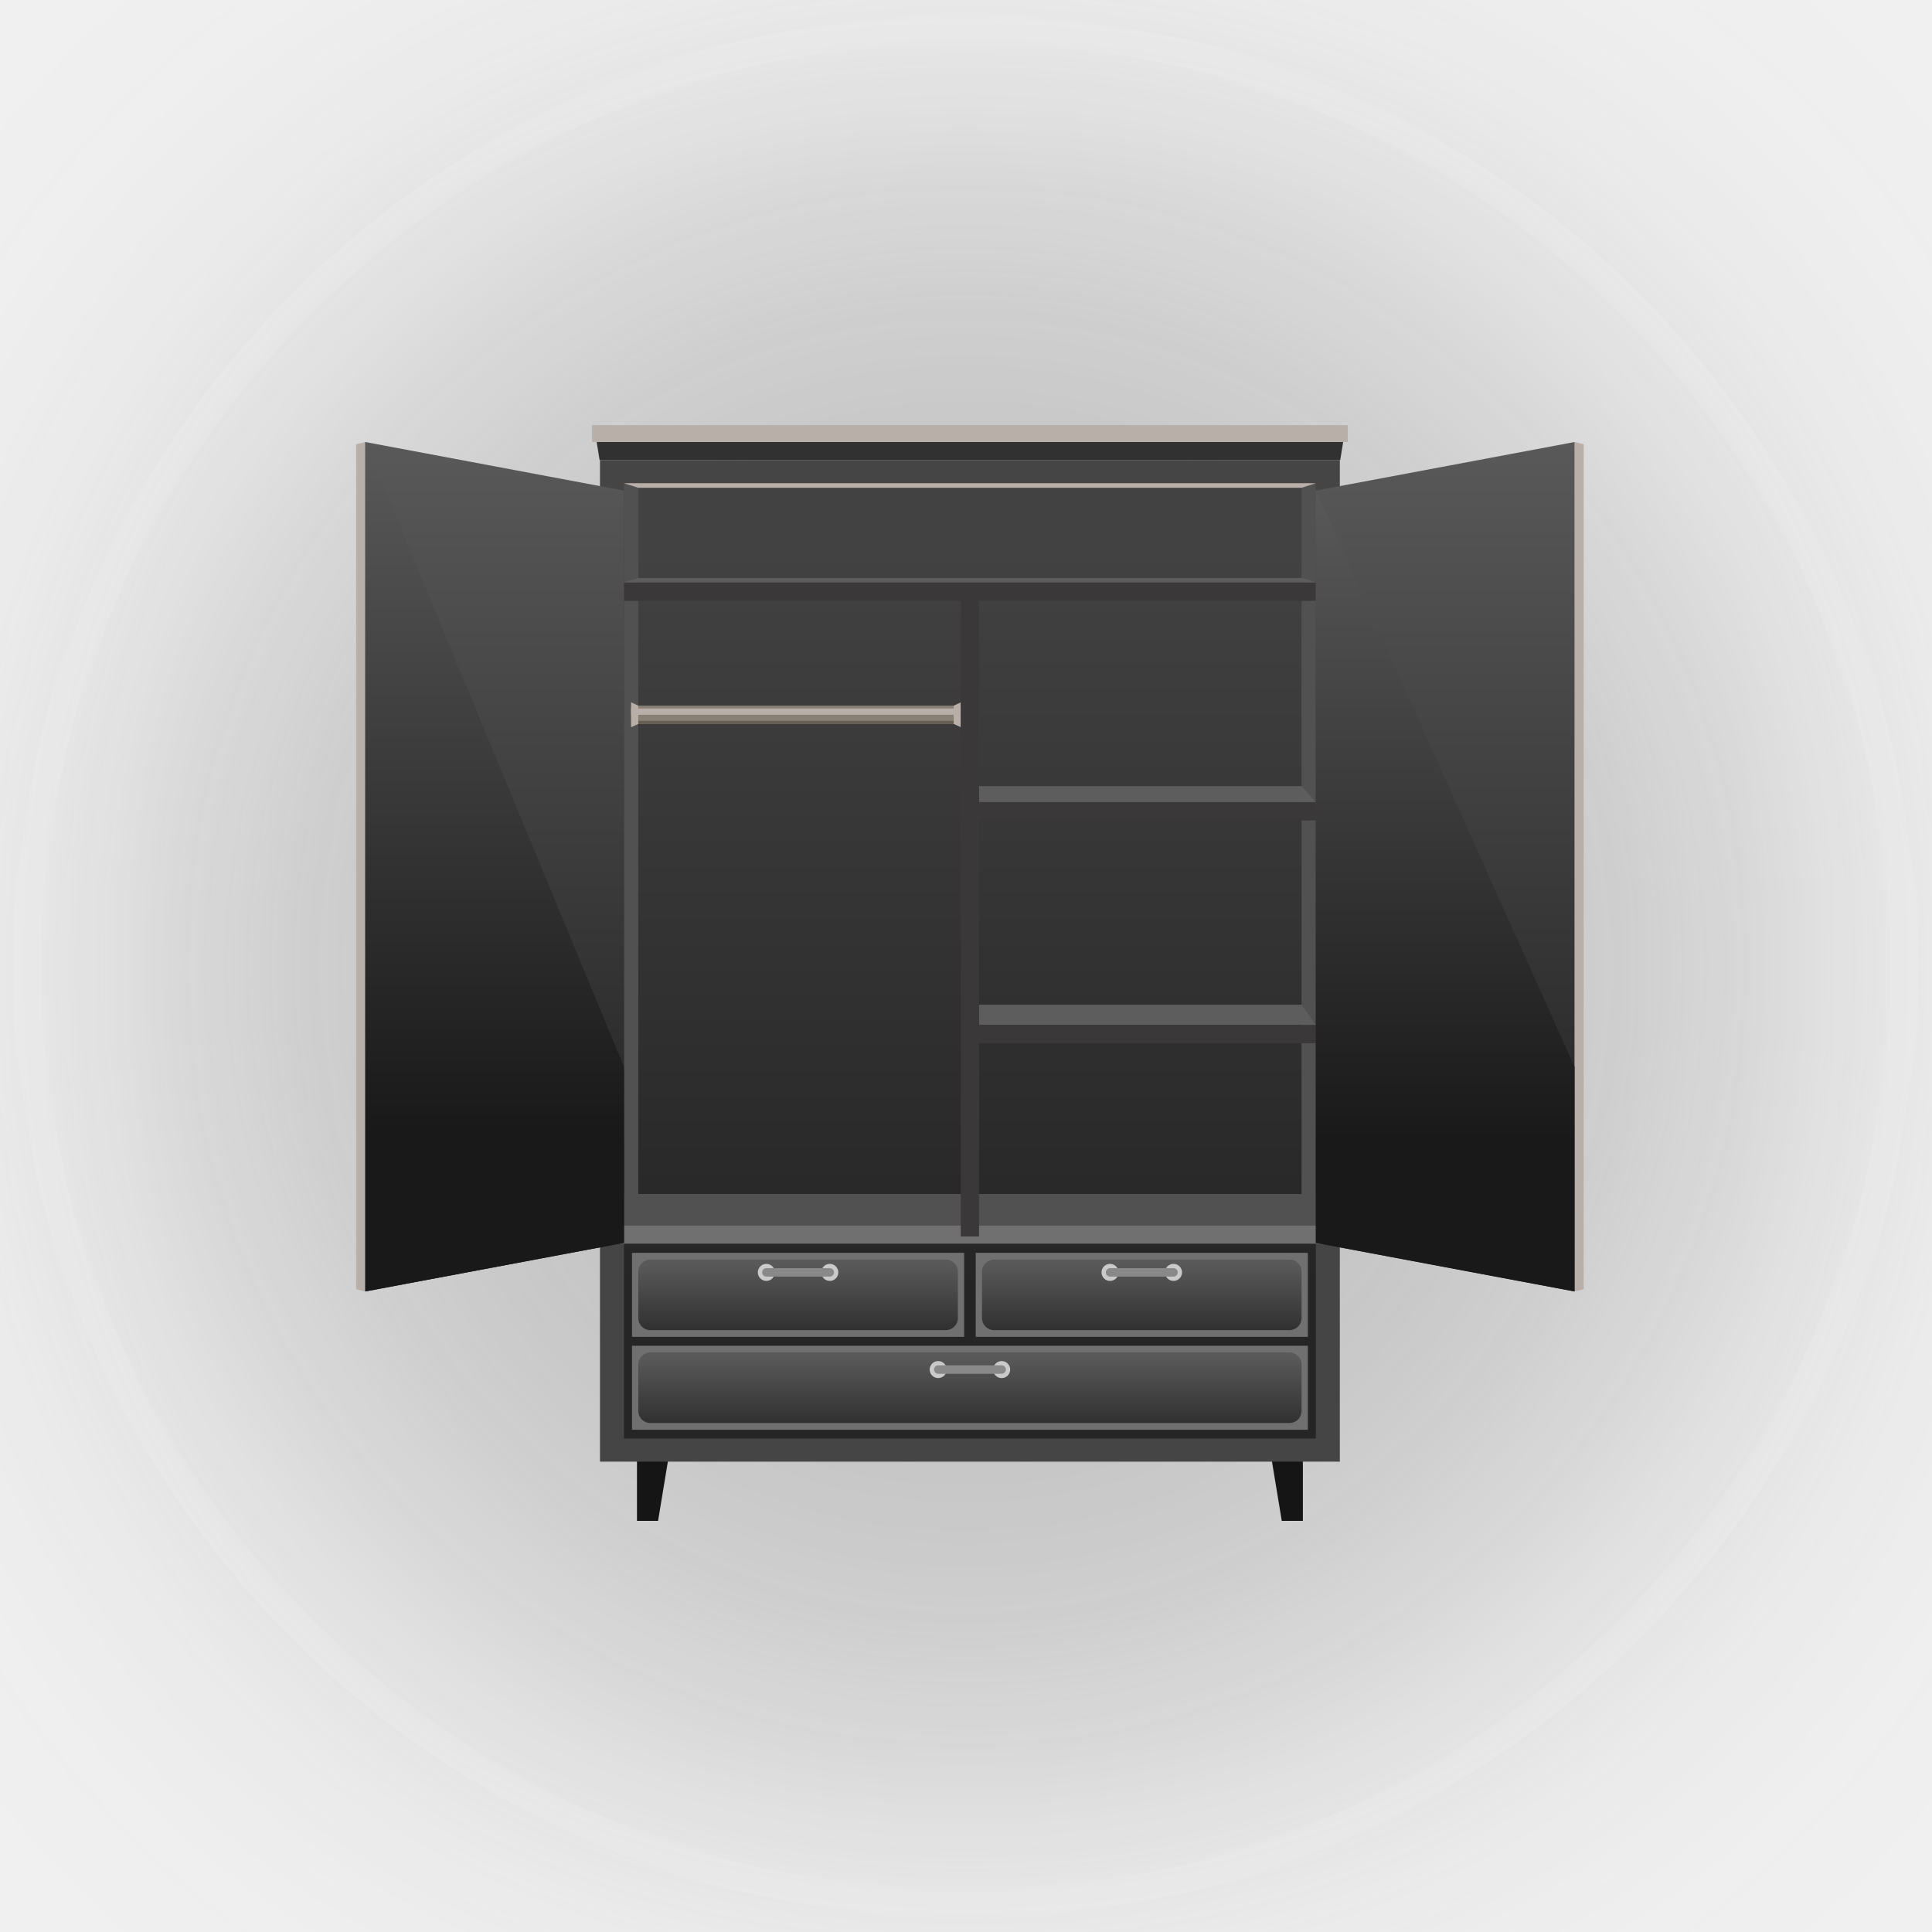
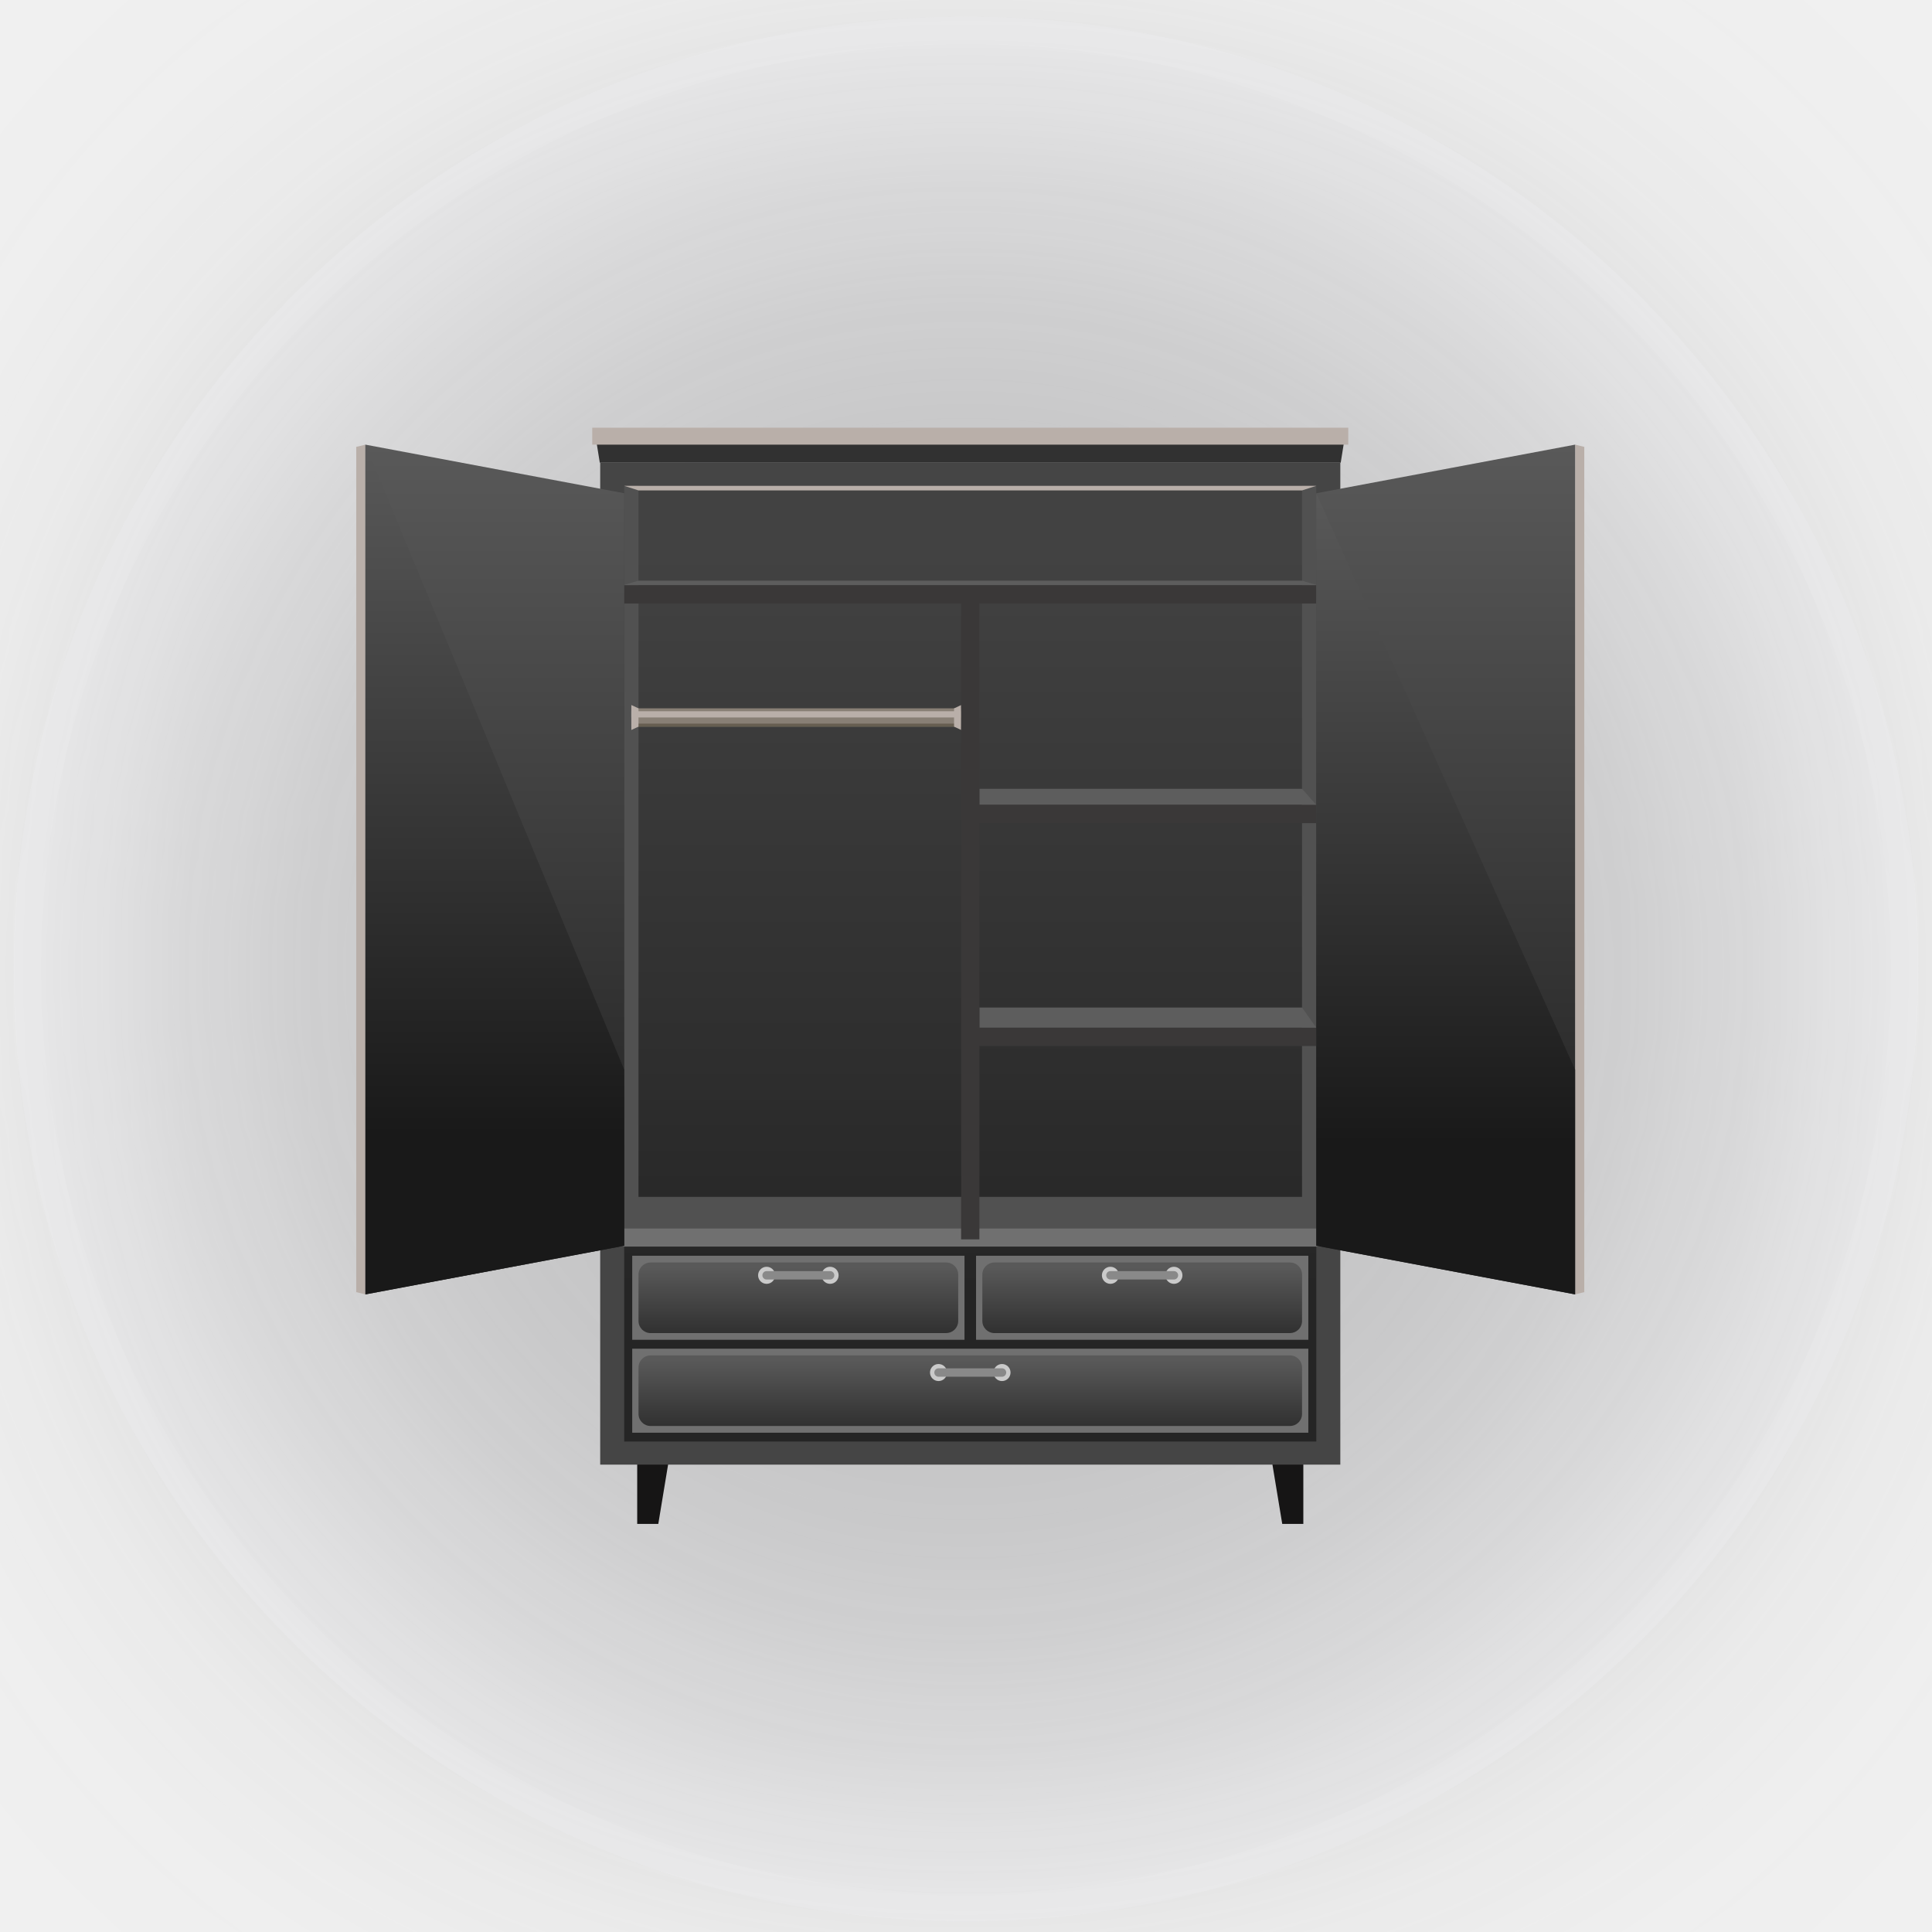
- <svg xmlns="http://www.w3.org/2000/svg" fill="none" viewBox="122 140.18 141 141.05">
+ <svg xmlns="http://www.w3.org/2000/svg" width="141" height="141" viewBox="122 140 141 141" fill="none">
  <g filter="url(#filter0_f_1004_8825)">
    <circle cx="192.5" cy="210.714" r="60.715" fill="#585858" fill-opacity="0.3" />
  </g>
  <circle cx="192.5" cy="210.715" r="69.5" fill="#EFF2FF" fill-opacity="0.06" />
  <circle cx="192.5" cy="210.715" r="68.5" stroke="white" stroke-opacity="0.08" stroke-width="2" />
  <mask id="mask0_1004_8825" style="mask-type:alpha" maskUnits="userSpaceOnUse" x="127" y="145" width="131" height="132">
    <circle cx="192.499" cy="210.714" r="65.421" fill="white" />
  </mask>
  <g mask="url(#mask0_1004_8825)">
    <path d="M170.044 251.216H168.504V246.123H170.884L170.044 251.216Z" fill="#161515" />
    <path d="M215.579 251.216H217.119V246.123H214.738L215.579 251.216Z" fill="#161515" />
    <path d="M219.818 173.77H165.803V246.891H219.818V173.77Z" fill="#454545" />
    <path d="M218.067 175.457H167.555V245.204H218.067V175.457Z" fill="url(#paint0_linear_1004_8825)" />
    <path d="M218.067 227.35H167.555V229.645H218.067V227.35Z" fill="#515151" />
    <path d="M168.598 227.348L167.555 229.643V175.457H168.598V227.348Z" fill="#515151" />
    <path d="M217.023 227.348L218.067 229.643V175.457H217.023V227.348Z" fill="#515151" />
    <path d="M192.39 231.646H168.141V237.779H192.39V231.646Z" fill="#707070" />
    <path d="M217.483 238.43H168.141V244.562H217.483V238.43Z" fill="#707070" />
    <path d="M217.483 231.646H193.234V237.779H217.483V231.646Z" fill="#707070" />
    <path d="M220.101 172.188H165.52L165.774 173.77H219.847L220.101 172.188Z" fill="#313131" />
    <path d="M169.483 237.29H191.048C191.27 237.29 191.474 237.208 191.629 237.073C191.814 236.911 191.931 236.673 191.931 236.407V233.02C191.931 232.76 191.82 232.527 191.641 232.365C191.484 232.223 191.276 232.137 191.048 232.137H169.483C169.25 232.137 169.038 232.227 168.88 232.374C168.707 232.536 168.6 232.765 168.6 233.02V236.407C168.6 236.651 168.698 236.872 168.858 237.032C169.018 237.191 169.239 237.29 169.483 237.29Z" fill="url(#paint1_linear_1004_8825)" />
    <path d="M194.577 237.29H216.142C216.364 237.29 216.567 237.208 216.722 237.073C216.908 236.911 217.025 236.673 217.025 236.407V233.02C217.025 232.76 216.913 232.527 216.735 232.365C216.578 232.223 216.37 232.137 216.142 232.137H194.577C194.344 232.137 194.132 232.227 193.974 232.374C193.801 232.536 193.693 232.765 193.693 233.02V236.407C193.693 236.651 193.792 236.872 193.952 237.032C194.112 237.191 194.333 237.29 194.577 237.29Z" fill="url(#paint2_linear_1004_8825)" />
    <path d="M169.483 244.071H216.141C216.363 244.071 216.566 243.989 216.722 243.854C216.907 243.692 217.024 243.454 217.024 243.188V239.801C217.024 239.542 216.912 239.308 216.734 239.147C216.578 239.004 216.369 238.918 216.141 238.918H169.483C169.25 238.918 169.038 239.008 168.88 239.156C168.707 239.317 168.6 239.546 168.6 239.801V243.188C168.6 243.432 168.698 243.653 168.858 243.813C169.018 243.973 169.239 244.071 169.483 244.071Z" fill="url(#paint3_linear_1004_8825)" />
    <path d="M195.128 240.792C195.472 240.792 195.751 240.513 195.751 240.169C195.751 239.826 195.472 239.547 195.128 239.547C194.785 239.547 194.506 239.826 194.506 240.169C194.506 240.513 194.785 240.792 195.128 240.792Z" fill="#CACACA" />
    <path d="M190.495 240.791C190.839 240.791 191.117 240.513 191.117 240.169C191.117 239.825 190.839 239.547 190.495 239.547C190.152 239.547 189.873 239.825 189.873 240.169C189.873 240.513 190.152 240.791 190.495 240.791Z" fill="#CACACA" />
    <path d="M182.581 233.696C182.237 233.696 181.959 233.417 181.959 233.074C181.959 232.73 182.237 232.451 182.581 232.451C182.925 232.451 183.203 232.73 183.203 233.074C183.203 233.417 182.925 233.696 182.581 233.696Z" fill="#CACACA" />
    <path d="M177.948 233.696C177.605 233.696 177.326 233.417 177.326 233.074C177.326 232.73 177.605 232.451 177.948 232.451C178.292 232.451 178.57 232.73 178.57 233.074C178.57 233.417 178.292 233.696 177.948 233.696Z" fill="#CACACA" />
    <path d="M207.675 233.696C207.332 233.696 207.053 233.417 207.053 233.074C207.053 232.73 207.331 232.451 207.675 232.451C208.019 232.451 208.297 232.73 208.297 233.074C208.297 233.417 208.019 233.696 207.675 233.696Z" fill="#CACACA" />
    <path d="M203.04 233.696C202.697 233.696 202.418 233.417 202.418 233.074C202.418 232.73 202.696 232.451 203.04 232.451C203.384 232.451 203.663 232.73 203.663 233.074C203.663 233.417 203.384 233.696 203.04 233.696Z" fill="#CACACA" />
    <path d="M190.188 240.169C190.188 239.999 190.325 239.861 190.495 239.861H195.129C195.298 239.861 195.436 239.999 195.436 240.169C195.436 240.338 195.298 240.476 195.129 240.476H190.495C190.325 240.476 190.188 240.338 190.188 240.169Z" fill="#898989" />
    <path d="M177.641 233.073C177.641 232.903 177.778 232.766 177.948 232.766H182.582C182.751 232.766 182.889 232.903 182.889 233.073C182.889 233.243 182.751 233.381 182.582 233.381H177.948C177.778 233.381 177.641 233.243 177.641 233.073Z" fill="#898989" />
    <path d="M202.734 233.073C202.734 232.903 202.872 232.766 203.042 232.766H207.675C207.845 232.766 207.983 232.903 207.983 233.073C207.983 233.243 207.845 233.381 207.675 233.381H203.042C202.872 233.381 202.734 233.243 202.734 233.073Z" fill="#898989" />
    <path d="M220.398 171.215H165.223V172.451H220.398V171.215Z" fill="#B9AFA9" />
    <path d="M219.069 229.643H166.551V230.978H219.069V229.643Z" fill="#707070" />
    <path d="M217.024 182.377H168.599L167.473 182.711H218.15L217.024 182.377Z" fill="#5D5D5D" />
    <path d="M168.598 175.791H217.023L218.066 175.457H167.555L168.598 175.791Z" fill="#B9AFA9" />
    <path d="M192.15 191.695H168.076V193.031H192.15V191.695Z" fill="#887F75" />
    <path d="M192.15 192.811H168.076V193.03H192.15V192.811Z" fill="#665E51" />
    <path d="M192.15 191.906H168.076V192.361H192.15V191.906Z" fill="#B9AFA9" />
    <path d="M218.898 182.711H167.207V184.046H218.898V182.711Z" fill="#3A3838" />
    <path d="M193.475 215.004H218.063L217.025 213.531H193.475V215.004Z" fill="#5D5D5D" />
    <path d="M218.898 215.006H192.639V216.341H218.898V215.006Z" fill="#3A3838" />
    <path d="M193.475 198.74H218.063L217.025 197.57H193.475V198.74Z" fill="#5D5D5D" />
    <path d="M218.898 198.74H192.639V200.076H218.898V198.74Z" fill="#3A3838" />
    <path d="M148 234.302L148.668 234.466V172.451L148 172.615V234.302Z" fill="#B9AFA9" />
    <path d="M237.623 234.302L236.955 234.466V172.451L237.623 172.615V234.302Z" fill="#B9AFA9" />
    <path d="M218.066 230.919L236.954 234.466V172.451L218.066 175.998V230.919Z" fill="url(#paint4_linear_1004_8825)" />
    <path d="M167.556 230.919L148.668 234.466V172.451L167.556 175.998V230.919Z" fill="url(#paint5_linear_1004_8825)" />
    <path d="M167.556 230.919L148.668 234.466V172.451L167.556 218.068V230.919Z" fill="url(#paint6_linear_1004_8825)" />
    <path d="M236.954 234.464L218.066 230.917V175.996L236.954 218.066V234.464Z" fill="url(#paint7_linear_1004_8825)" />
    <path d="M168.076 193.276L168.598 193.032V191.697L168.076 191.453V193.276Z" fill="#B9AFA9" />
    <path d="M192.15 191.453L191.629 191.697V193.032L192.15 193.276V191.453Z" fill="#B9AFA9" />
    <path d="M193.478 183.379H192.143V230.451H193.478V183.379Z" fill="#3A3838" />
  </g>
  <defs>
    <filter id="filter0_f_1004_8825" x="-18.215" y="0" width="421.43" height="421.43" filterUnits="userSpaceOnUse" color-interpolation-filters="sRGB">
      <feFlood flood-opacity="0" result="BackgroundImageFix" />
      <feBlend mode="normal" in="SourceGraphic" in2="BackgroundImageFix" result="shape" />
      <feGaussianBlur stdDeviation="75" result="effect1_foregroundBlur_1004_8825" />
    </filter>
    <linearGradient id="paint0_linear_1004_8825" x1="192.665" y1="180.303" x2="192.665" y2="234.215" gradientUnits="userSpaceOnUse">
      <stop stop-color="#424242" />
      <stop offset="1" stop-color="#252525" />
    </linearGradient>
    <linearGradient id="paint1_linear_1004_8825" x1="180.198" y1="232.495" x2="180.198" y2="238.665" gradientUnits="userSpaceOnUse">
      <stop stop-color="#595959" />
      <stop offset="1" stop-color="#252525" />
    </linearGradient>
    <linearGradient id="paint2_linear_1004_8825" x1="205.292" y1="232.495" x2="205.292" y2="238.665" gradientUnits="userSpaceOnUse">
      <stop stop-color="#595959" />
      <stop offset="1" stop-color="#252525" />
    </linearGradient>
    <linearGradient id="paint3_linear_1004_8825" x1="192.673" y1="239.276" x2="192.673" y2="245.446" gradientUnits="userSpaceOnUse">
      <stop stop-color="#595959" />
      <stop offset="1" stop-color="#252525" />
    </linearGradient>
    <linearGradient id="paint4_linear_1004_8825" x1="227.51" y1="172.451" x2="227.51" y2="226.097" gradientUnits="userSpaceOnUse">
      <stop stop-color="#595959" />
      <stop offset="1" stop-color="#252525" />
    </linearGradient>
    <linearGradient id="paint5_linear_1004_8825" x1="158.112" y1="172.451" x2="158.112" y2="226.097" gradientUnits="userSpaceOnUse">
      <stop stop-color="#595959" />
      <stop offset="1" stop-color="#252525" />
    </linearGradient>
    <linearGradient id="paint6_linear_1004_8825" x1="158.112" y1="172.451" x2="158.112" y2="226.097" gradientUnits="userSpaceOnUse">
      <stop stop-color="#595959" />
      <stop offset="0.938" stop-color="#191919" />
    </linearGradient>
    <linearGradient id="paint7_linear_1004_8825" x1="227.51" y1="175.996" x2="227.51" y2="226.574" gradientUnits="userSpaceOnUse">
      <stop stop-color="#595959" />
      <stop offset="0.938" stop-color="#191919" />
    </linearGradient>
  </defs>
</svg>
